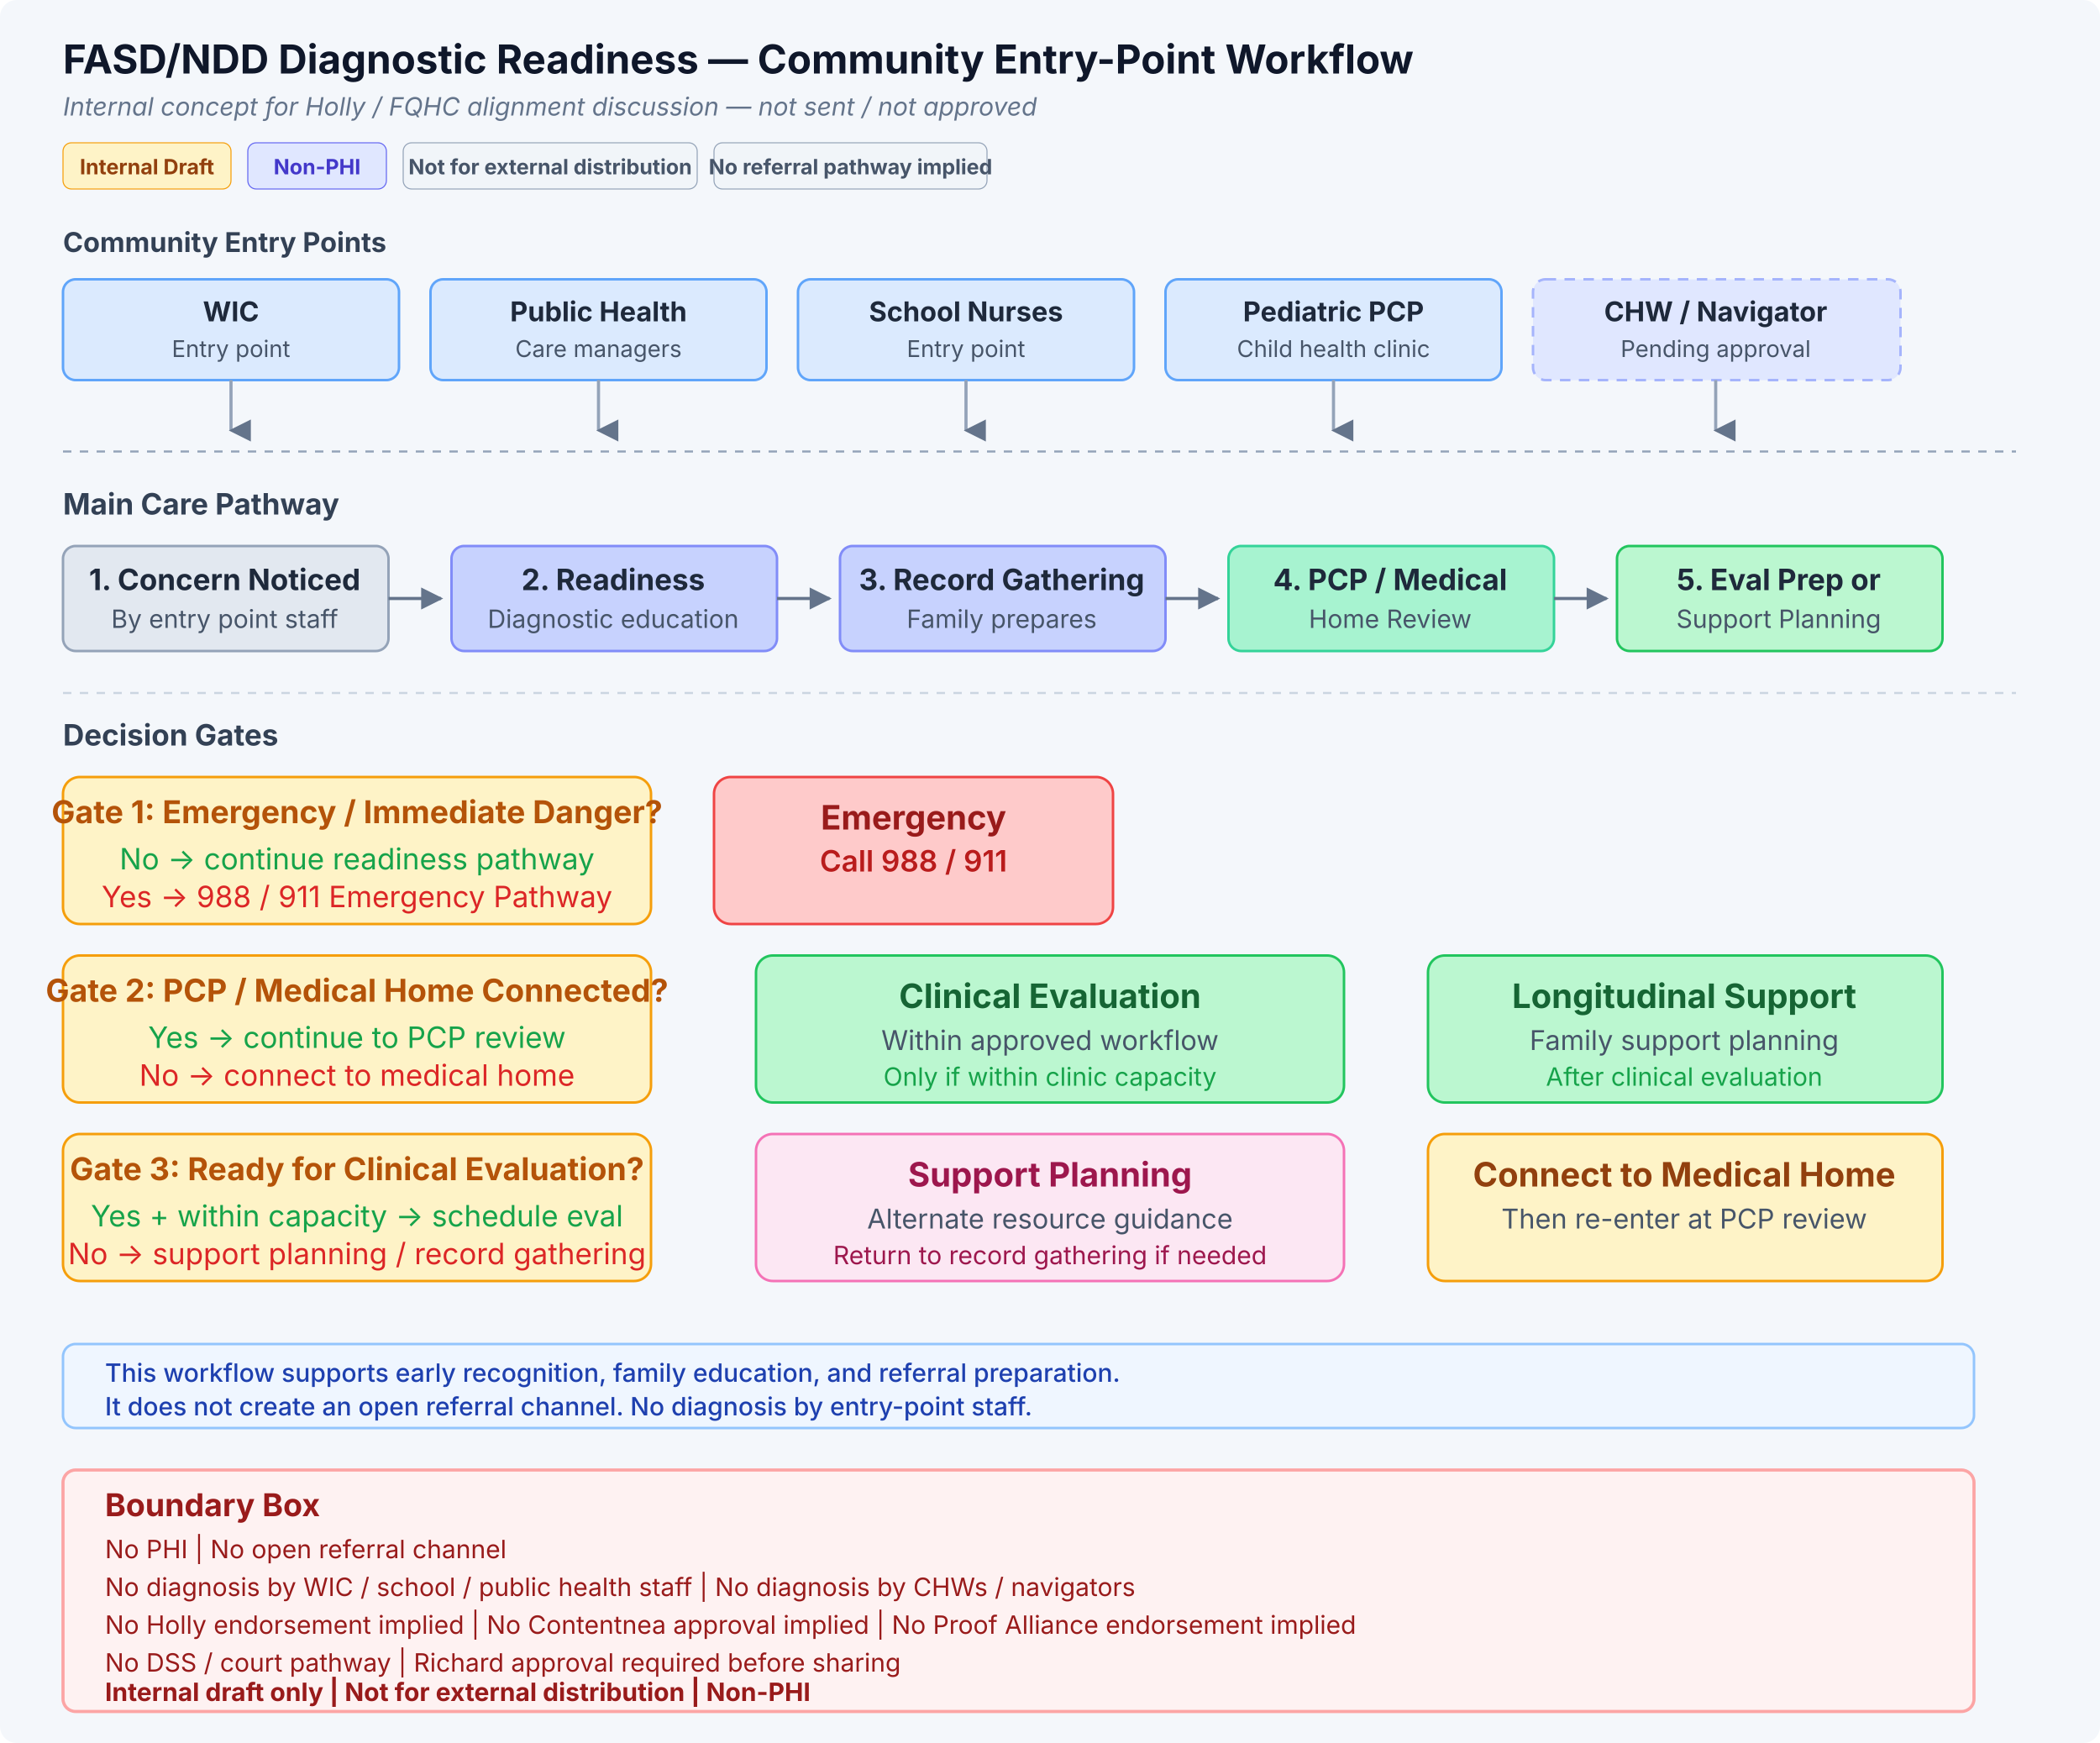
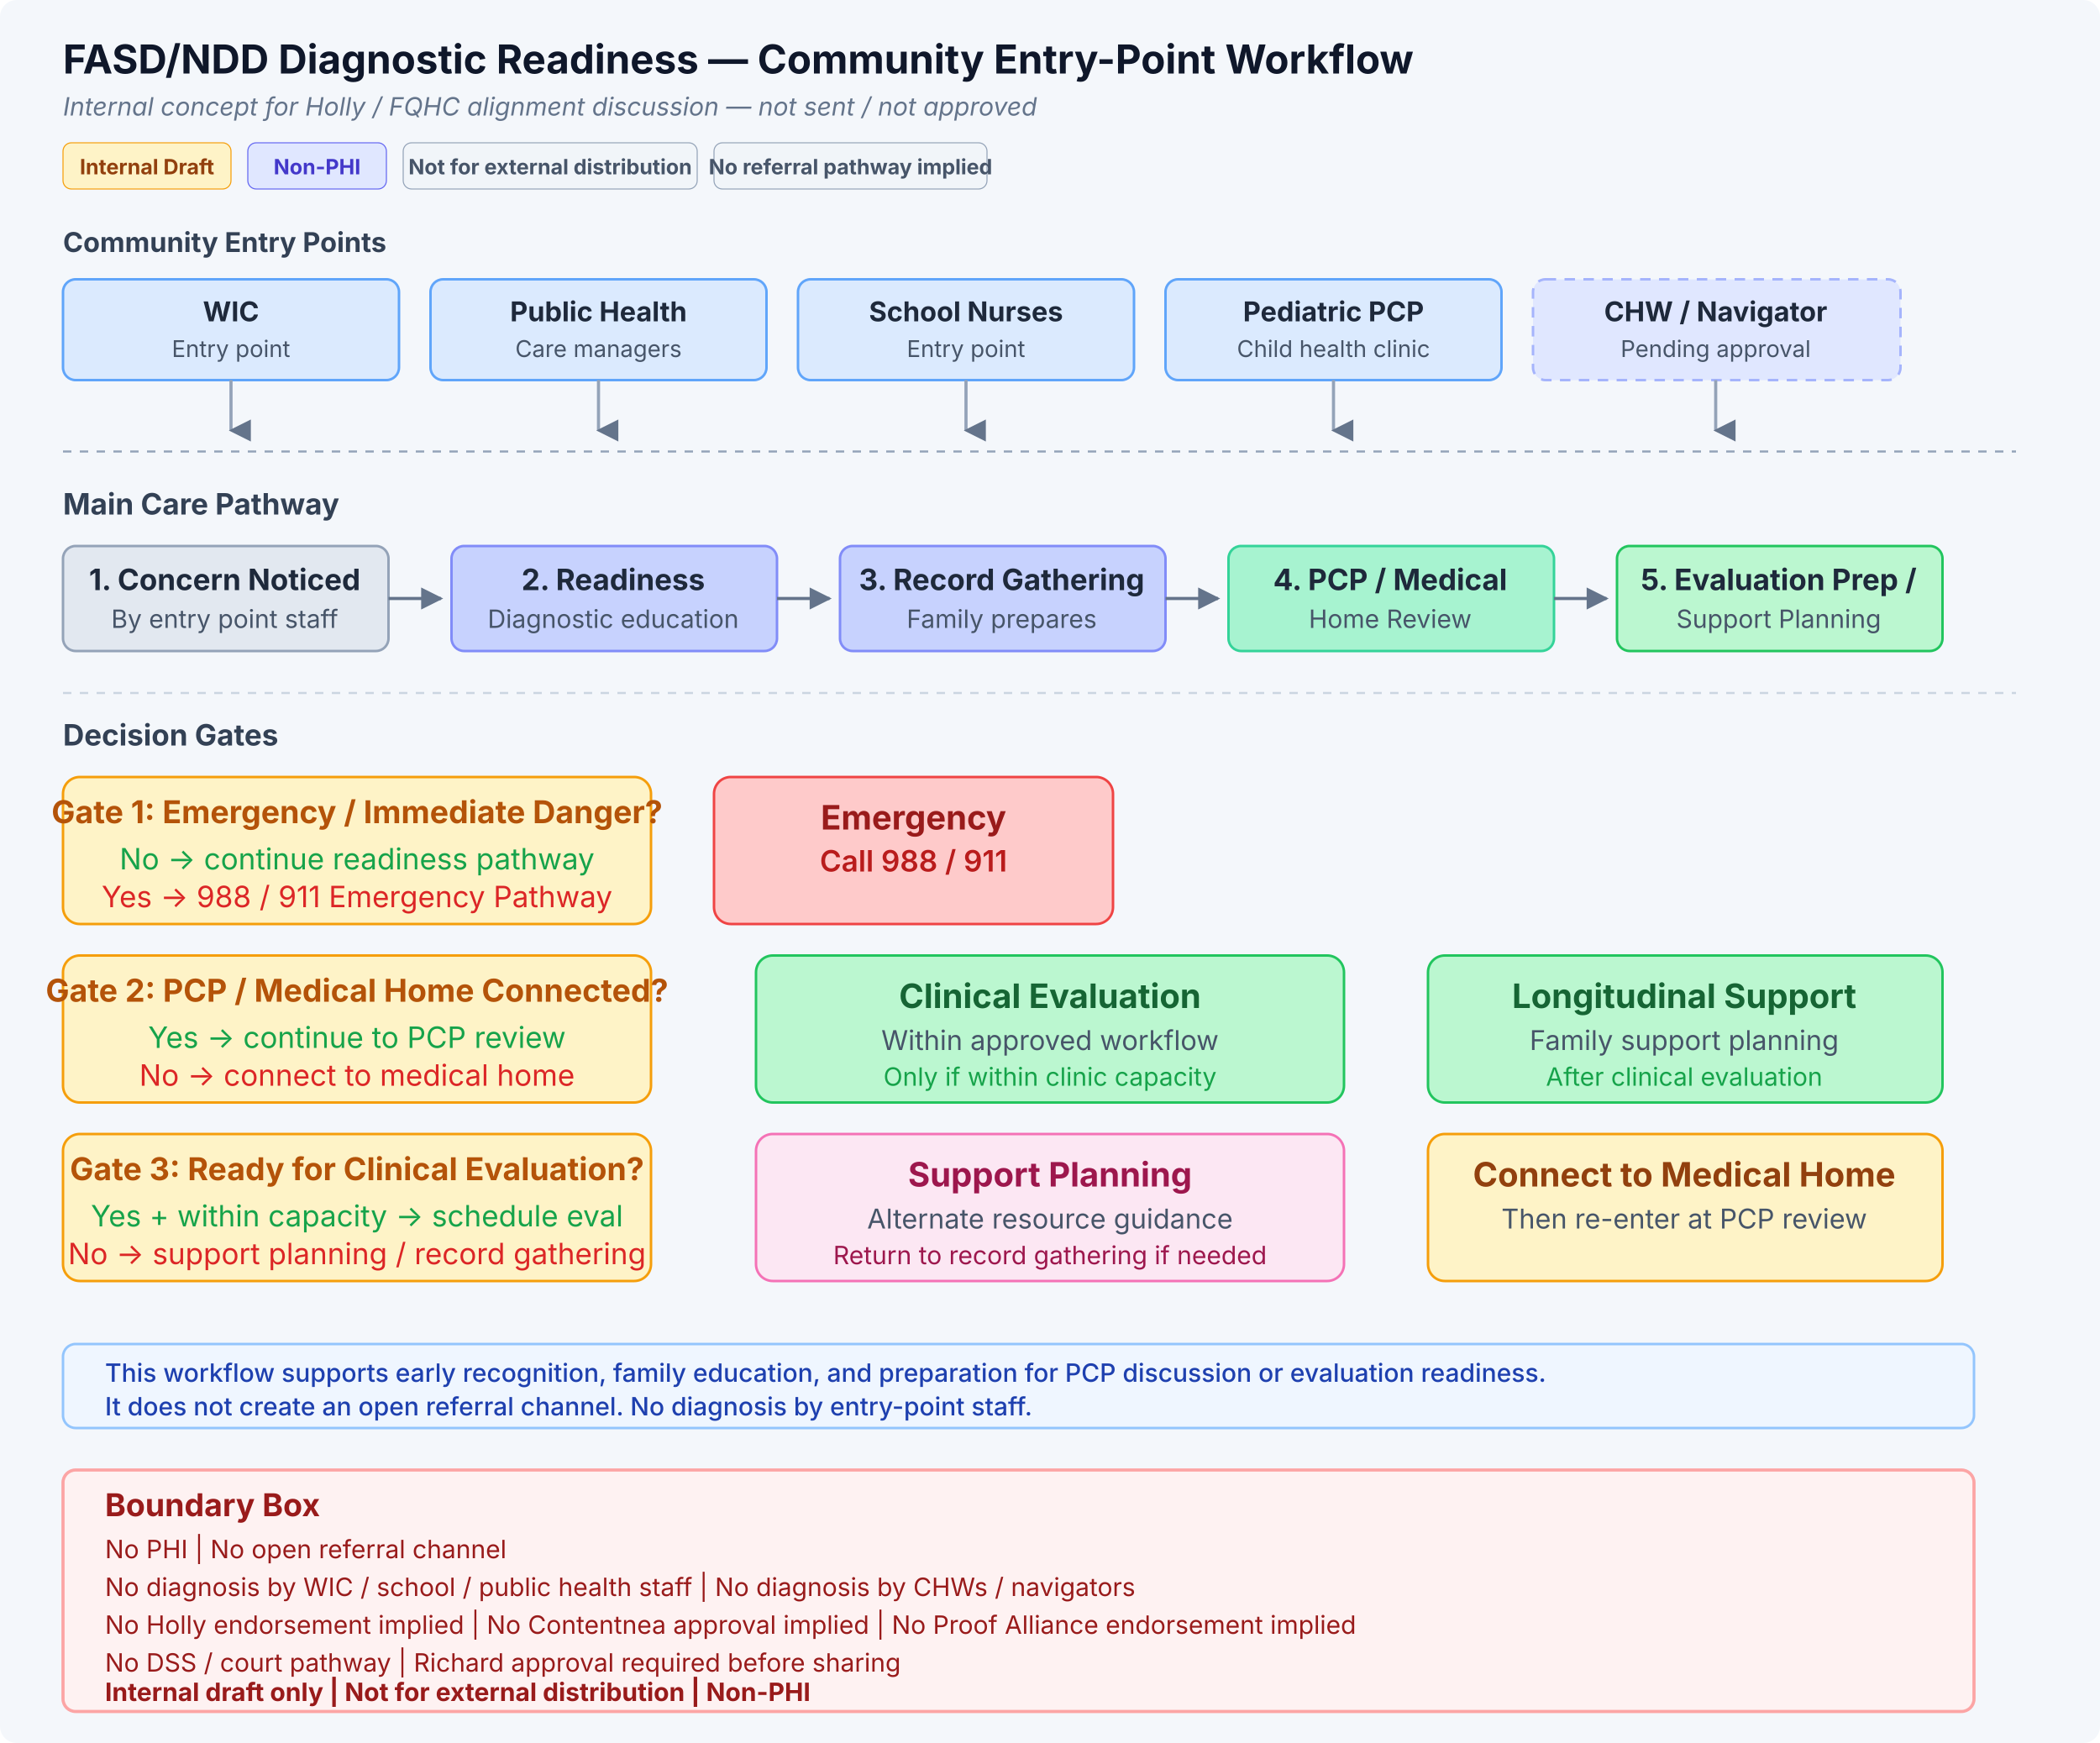
<svg xmlns="http://www.w3.org/2000/svg" viewBox="0 0 1000 830" width="1000" height="830" style="font-family: ui-sans-serif, system-ui, -apple-system, BlinkMacSystemFont, 'Segoe UI', sans-serif; background: #f4f7fb;">
  <defs>
    <marker id="a" viewBox="0 0 10 10" refX="9" refY="5" markerWidth="7" markerHeight="7" orient="auto">
      <path d="M0 0L10 5L0 10z" fill="#64748b" />
    </marker>
    <marker id="ad" viewBox="0 0 10 10" refX="5" refY="9" markerWidth="7" markerHeight="7" orient="auto">
      <path d="M0 0L10 0L5 10z" fill="#64748b" />
    </marker>
  </defs>
  <rect width="1000" height="830" fill="#f4f7fb" rx="8" />
  <text x="30" y="35" font-size="19" font-weight="700" fill="#0f172a">FASD/NDD Diagnostic Readiness — Community Entry-Point Workflow</text>
  <text x="30" y="55" font-size="12" fill="#64748b" font-style="italic">Internal concept for Holly / FQHC alignment discussion — not sent / not approved</text>
  <rect x="30" y="68" width="80" height="22" rx="4" fill="#fef3c7" stroke="#f59e0b" stroke-width="0.5" />
  <text x="70" y="83" font-size="10" font-weight="700" fill="#92400e" text-anchor="middle">Internal Draft</text>
  <rect x="118" y="68" width="66" height="22" rx="4" fill="#e0e7ff" stroke="#6366f1" stroke-width="0.5" />
  <text x="151" y="83" font-size="10" font-weight="700" fill="#4338ca" text-anchor="middle">Non-PHI</text>
  <rect x="192" y="68" width="140" height="22" rx="4" fill="#f1f5f9" stroke="#94a3b8" stroke-width="0.5" />
  <text x="262" y="83" font-size="10" font-weight="700" fill="#475569" text-anchor="middle">Not for external distribution</text>
  <rect x="340" y="68" width="130" height="22" rx="4" fill="#f1f5f9" stroke="#94a3b8" stroke-width="0.5" />
  <text x="405" y="83" font-size="10" font-weight="700" fill="#475569" text-anchor="middle">No referral pathway implied</text>
  <text x="30" y="120" font-size="13" font-weight="700" fill="#334155">Community Entry Points</text>
  <rect x="30" y="133" width="160" height="48" rx="6" fill="#dbeafe" stroke="#60a5fa" stroke-width="1.2" />
  <text x="110" y="153" font-size="13" font-weight="650" fill="#1e293b" text-anchor="middle">WIC</text>
  <text x="110" y="170" font-size="11" fill="#475569" text-anchor="middle">Entry point</text>
  <rect x="205" y="133" width="160" height="48" rx="6" fill="#dbeafe" stroke="#60a5fa" stroke-width="1.2" />
  <text x="285" y="153" font-size="13" font-weight="650" fill="#1e293b" text-anchor="middle">Public Health</text>
  <text x="285" y="170" font-size="11" fill="#475569" text-anchor="middle">Care managers</text>
  <rect x="380" y="133" width="160" height="48" rx="6" fill="#dbeafe" stroke="#60a5fa" stroke-width="1.2" />
  <text x="460" y="153" font-size="13" font-weight="650" fill="#1e293b" text-anchor="middle">School Nurses</text>
  <text x="460" y="170" font-size="11" fill="#475569" text-anchor="middle">Entry point</text>
  <rect x="555" y="133" width="160" height="48" rx="6" fill="#dbeafe" stroke="#60a5fa" stroke-width="1.2" />
  <text x="635" y="153" font-size="13" font-weight="650" fill="#1e293b" text-anchor="middle">Pediatric PCP</text>
  <text x="635" y="170" font-size="11" fill="#475569" text-anchor="middle">Child health clinic</text>
  <rect x="730" y="133" width="175" height="48" rx="6" fill="#e0e7ff" stroke="#a5b4fc" stroke-width="1.2" stroke-dasharray="5 4" />
  <text x="817" y="153" font-size="13" font-weight="650" fill="#1e293b" text-anchor="middle">CHW / Navigator</text>
  <text x="817" y="170" font-size="11" fill="#475569" text-anchor="middle">Pending approval</text>
  <path d="M110 181L110 205" stroke="#94a3b8" stroke-width="1.5" fill="none" marker-end="url(#ad)" />
  <path d="M285 181L285 205" stroke="#94a3b8" stroke-width="1.5" fill="none" marker-end="url(#ad)" />
  <path d="M460 181L460 205" stroke="#94a3b8" stroke-width="1.5" fill="none" marker-end="url(#ad)" />
  <path d="M635 181L635 205" stroke="#94a3b8" stroke-width="1.5" fill="none" marker-end="url(#ad)" />
  <path d="M817 181L817 205" stroke="#94a3b8" stroke-width="1.5" fill="none" marker-end="url(#ad)" />
  <path d="M30 215L960 215" stroke="#94a3b8" stroke-width="1" stroke-dasharray="4 4" fill="none" />
  <text x="30" y="245" font-size="14" font-weight="700" fill="#334155">Main Care Pathway</text>
  <rect x="30" y="260" width="155" height="50" rx="6" fill="#e2e8f0" stroke="#94a3b8" stroke-width="1.2" />
  <text x="107" y="281" font-size="14" font-weight="650" fill="#1e293b" text-anchor="middle">1. Concern Noticed</text>
  <text x="107" y="299" font-size="12" fill="#475569" text-anchor="middle">By entry point staff</text>
  <path d="M185 285L210 285" stroke="#64748b" stroke-width="1.5" fill="none" marker-end="url(#a)" />
  <rect x="215" y="260" width="155" height="50" rx="6" fill="#c7d2fe" stroke="#818cf8" stroke-width="1.2" />
  <text x="292" y="281" font-size="14" font-weight="650" fill="#1e293b" text-anchor="middle">2. Readiness</text>
  <text x="292" y="299" font-size="12" fill="#475569" text-anchor="middle">Diagnostic education</text>
  <path d="M370 285L395 285" stroke="#64748b" stroke-width="1.5" fill="none" marker-end="url(#a)" />
  <rect x="400" y="260" width="155" height="50" rx="6" fill="#c7d2fe" stroke="#818cf8" stroke-width="1.2" />
  <text x="477" y="281" font-size="14" font-weight="650" fill="#1e293b" text-anchor="middle">3. Record Gathering</text>
  <text x="477" y="299" font-size="12" fill="#475569" text-anchor="middle">Family prepares</text>
  <path d="M555 285L580 285" stroke="#64748b" stroke-width="1.5" fill="none" marker-end="url(#a)" />
  <rect x="585" y="260" width="155" height="50" rx="6" fill="#a7f3d0" stroke="#34d399" stroke-width="1.2" />
  <text x="662" y="281" font-size="14" font-weight="650" fill="#1e293b" text-anchor="middle">4. PCP / Medical</text>
  <text x="662" y="299" font-size="12" fill="#475569" text-anchor="middle">Home Review</text>
  <path d="M740 285L765 285" stroke="#64748b" stroke-width="1.5" fill="none" marker-end="url(#a)" />
  <rect x="770" y="260" width="155" height="50" rx="6" fill="#bbf7d0" stroke="#22c55e" stroke-width="1.2" />
-   <text x="847" y="281" font-size="14" font-weight="650" fill="#1e293b" text-anchor="middle">5. Eval Prep or</text>
+   <text x="847" y="281" font-size="14" font-weight="650" fill="#1e293b" text-anchor="middle">5. Evaluation Prep /</text>
  <text x="847" y="299" font-size="12" fill="#475569" text-anchor="middle">Support Planning</text>
  <path d="M30 330L960 330" stroke="#cbd5e1" stroke-width="1" stroke-dasharray="4 4" fill="none" />
  <text x="30" y="355" font-size="14" font-weight="700" fill="#334155">Decision Gates</text>
  <rect x="30" y="370" width="280" height="70" rx="8" fill="#fef3c7" stroke="#f59e0b" stroke-width="1.2" />
  <text x="170" y="392" font-size="15" font-weight="700" fill="#b45309" text-anchor="middle">Gate 1: Emergency / Immediate Danger?</text>
  <text x="170" y="414" font-size="14" fill="#16a34a" text-anchor="middle">No → continue readiness pathway</text>
  <text x="170" y="432" font-size="14" fill="#dc2626" text-anchor="middle">Yes → 988 / 911 Emergency Pathway</text>
  <rect x="340" y="370" width="190" height="70" rx="8" fill="#fecaca" stroke="#ef4444" stroke-width="1.2" />
  <text x="435" y="395" font-size="16" font-weight="700" fill="#991b1b" text-anchor="middle">Emergency</text>
  <text x="435" y="415" font-size="14" font-weight="600" fill="#b91c1c" text-anchor="middle">Call 988 / 911</text>
  <rect x="30" y="455" width="280" height="70" rx="8" fill="#fef3c7" stroke="#f59e0b" stroke-width="1.2" />
  <text x="170" y="477" font-size="15" font-weight="700" fill="#b45309" text-anchor="middle">Gate 2: PCP / Medical Home Connected?</text>
  <text x="170" y="499" font-size="14" fill="#16a34a" text-anchor="middle">Yes → continue to PCP review</text>
  <text x="170" y="517" font-size="14" fill="#dc2626" text-anchor="middle">No → connect to medical home</text>
  <rect x="30" y="540" width="280" height="70" rx="8" fill="#fef3c7" stroke="#f59e0b" stroke-width="1.2" />
  <text x="170" y="562" font-size="15" font-weight="700" fill="#b45309" text-anchor="middle">Gate 3: Ready for Clinical Evaluation?</text>
  <text x="170" y="584" font-size="14" fill="#16a34a" text-anchor="middle">Yes + within capacity → schedule eval</text>
  <text x="170" y="602" font-size="14" fill="#dc2626" text-anchor="middle">No → support planning / record gathering</text>
  <rect x="360" y="455" width="280" height="70" rx="8" fill="#bbf7d0" stroke="#22c55e" stroke-width="1.2" />
  <text x="500" y="480" font-size="16" font-weight="700" fill="#166534" text-anchor="middle">Clinical Evaluation</text>
  <text x="500" y="500" font-size="13" fill="#475569" text-anchor="middle">Within approved workflow</text>
  <text x="500" y="517" font-size="12" fill="#16a34a" text-anchor="middle">Only if within clinic capacity</text>
  <rect x="360" y="540" width="280" height="70" rx="8" fill="#fce7f3" stroke="#f472b6" stroke-width="1.2" />
  <text x="500" y="565" font-size="16" font-weight="700" fill="#9d174d" text-anchor="middle">Support Planning</text>
  <text x="500" y="585" font-size="13" fill="#475569" text-anchor="middle">Alternate resource guidance</text>
  <text x="500" y="602" font-size="12" fill="#9d174d" text-anchor="middle">Return to record gathering if needed</text>
  <rect x="360" y="455" width="0" height="0" fill="none" />
  <rect x="680" y="455" width="245" height="70" rx="8" fill="#bbf7d0" stroke="#22c55e" stroke-width="1.2" />
  <text x="802" y="480" font-size="16" font-weight="700" fill="#166534" text-anchor="middle">Longitudinal Support</text>
  <text x="802" y="500" font-size="13" fill="#475569" text-anchor="middle">Family support planning</text>
  <text x="802" y="517" font-size="12" fill="#16a34a" text-anchor="middle">After clinical evaluation</text>
  <rect x="680" y="540" width="245" height="70" rx="8" fill="#fef3c7" stroke="#f59e0b" stroke-width="1.2" />
  <text x="802" y="565" font-size="16" font-weight="700" fill="#92400e" text-anchor="middle">Connect to Medical Home</text>
  <text x="802" y="585" font-size="13" fill="#475569" text-anchor="middle">Then re-enter at PCP review</text>
  <rect x="30" y="640" width="910" height="40" rx="6" fill="#eff6ff" stroke="#93c5fd" stroke-width="1.2" />
-   <text x="50" y="658" font-size="12" fill="#1e40af" font-weight="500">This workflow supports early recognition, family education, and referral preparation.</text>
+   <text x="50" y="658" font-size="12" fill="#1e40af" font-weight="500">This workflow supports early recognition, family education, and preparation for PCP discussion or evaluation readiness.</text>
  <text x="50" y="674" font-size="12" fill="#1e40af" font-weight="500">It does not create an open referral channel. No diagnosis by entry-point staff.</text>
  <rect x="30" y="700" width="910" height="115" rx="6" fill="#fef2f2" stroke="#fca5a5" stroke-width="1.5" />
  <text x="50" y="722" font-size="15" font-weight="700" fill="#991b1b">Boundary Box</text>
  <g font-size="12" fill="#991b1b">
    <text x="50" y="742">No PHI  |  No open referral channel</text>
    <text x="50" y="760">No diagnosis by WIC / school / public health staff  |  No diagnosis by CHWs / navigators</text>
    <text x="50" y="778">No Holly endorsement implied  |  No Contentnea approval implied  |  No Proof Alliance endorsement implied</text>
    <text x="50" y="796">No DSS / court pathway  |  Richard approval required before sharing</text>
    <text x="50" y="810" font-weight="700">Internal draft only  |  Not for external distribution  |  Non-PHI</text>
  </g>
</svg>
